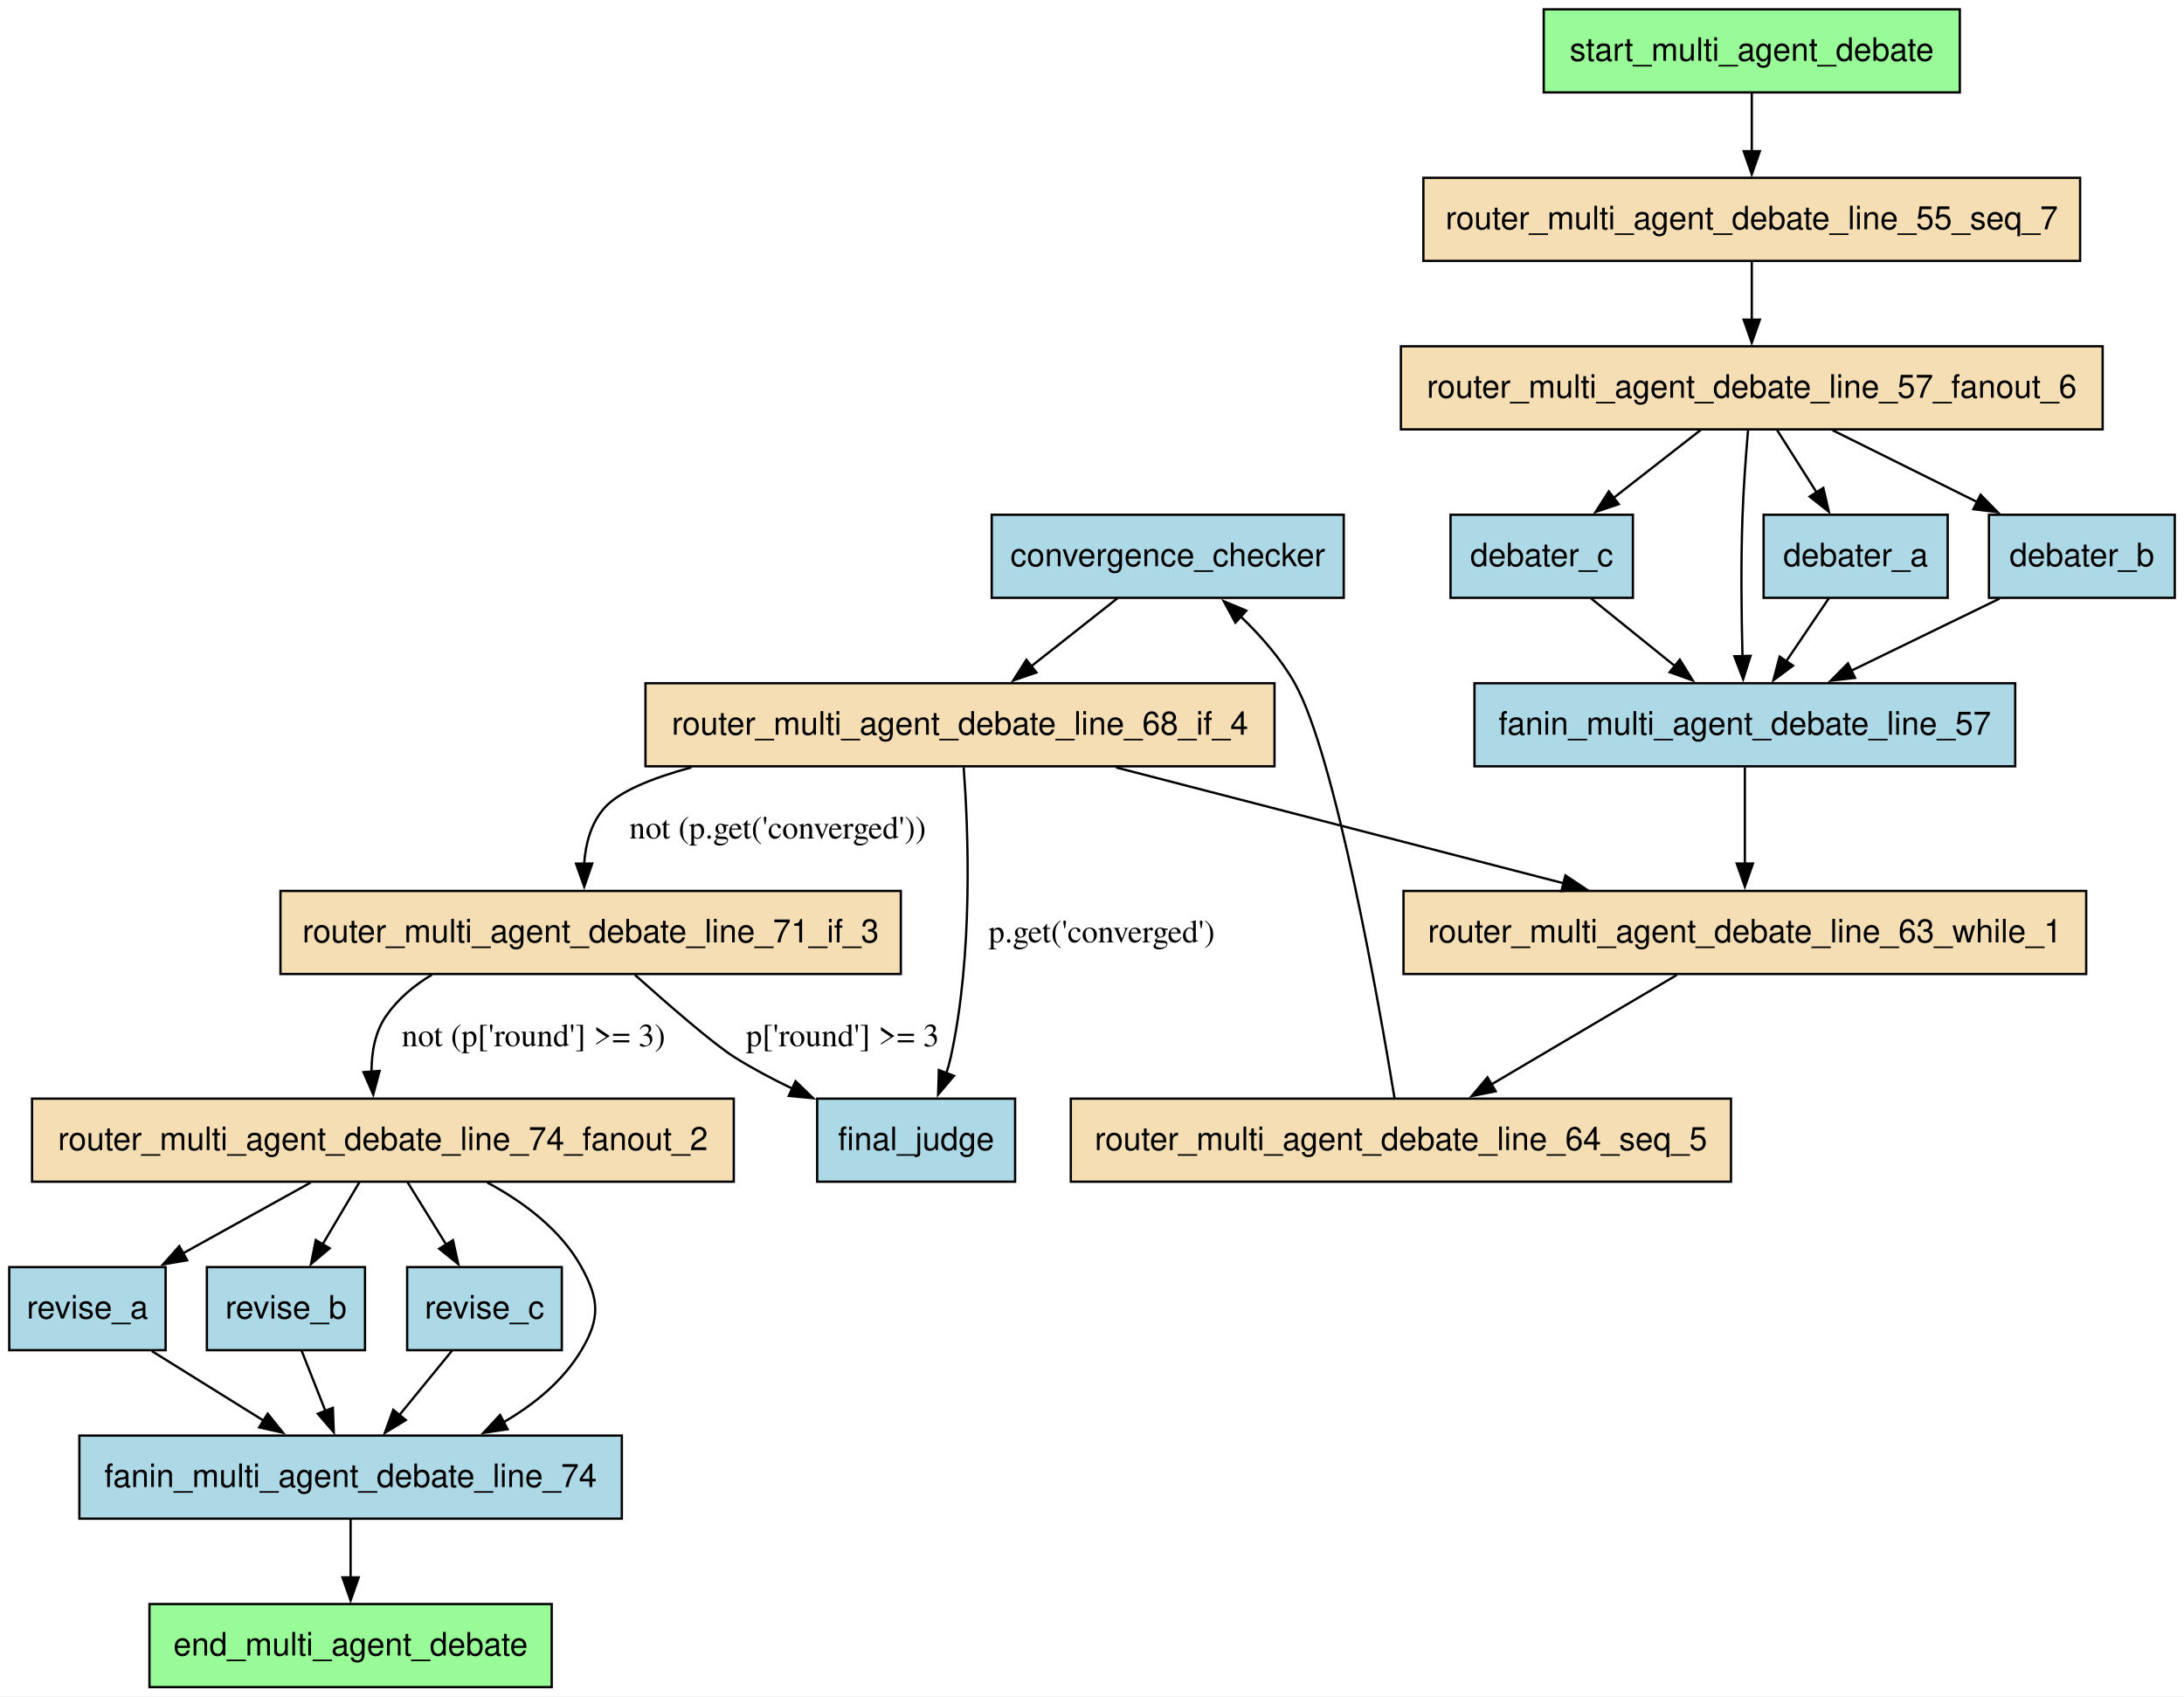
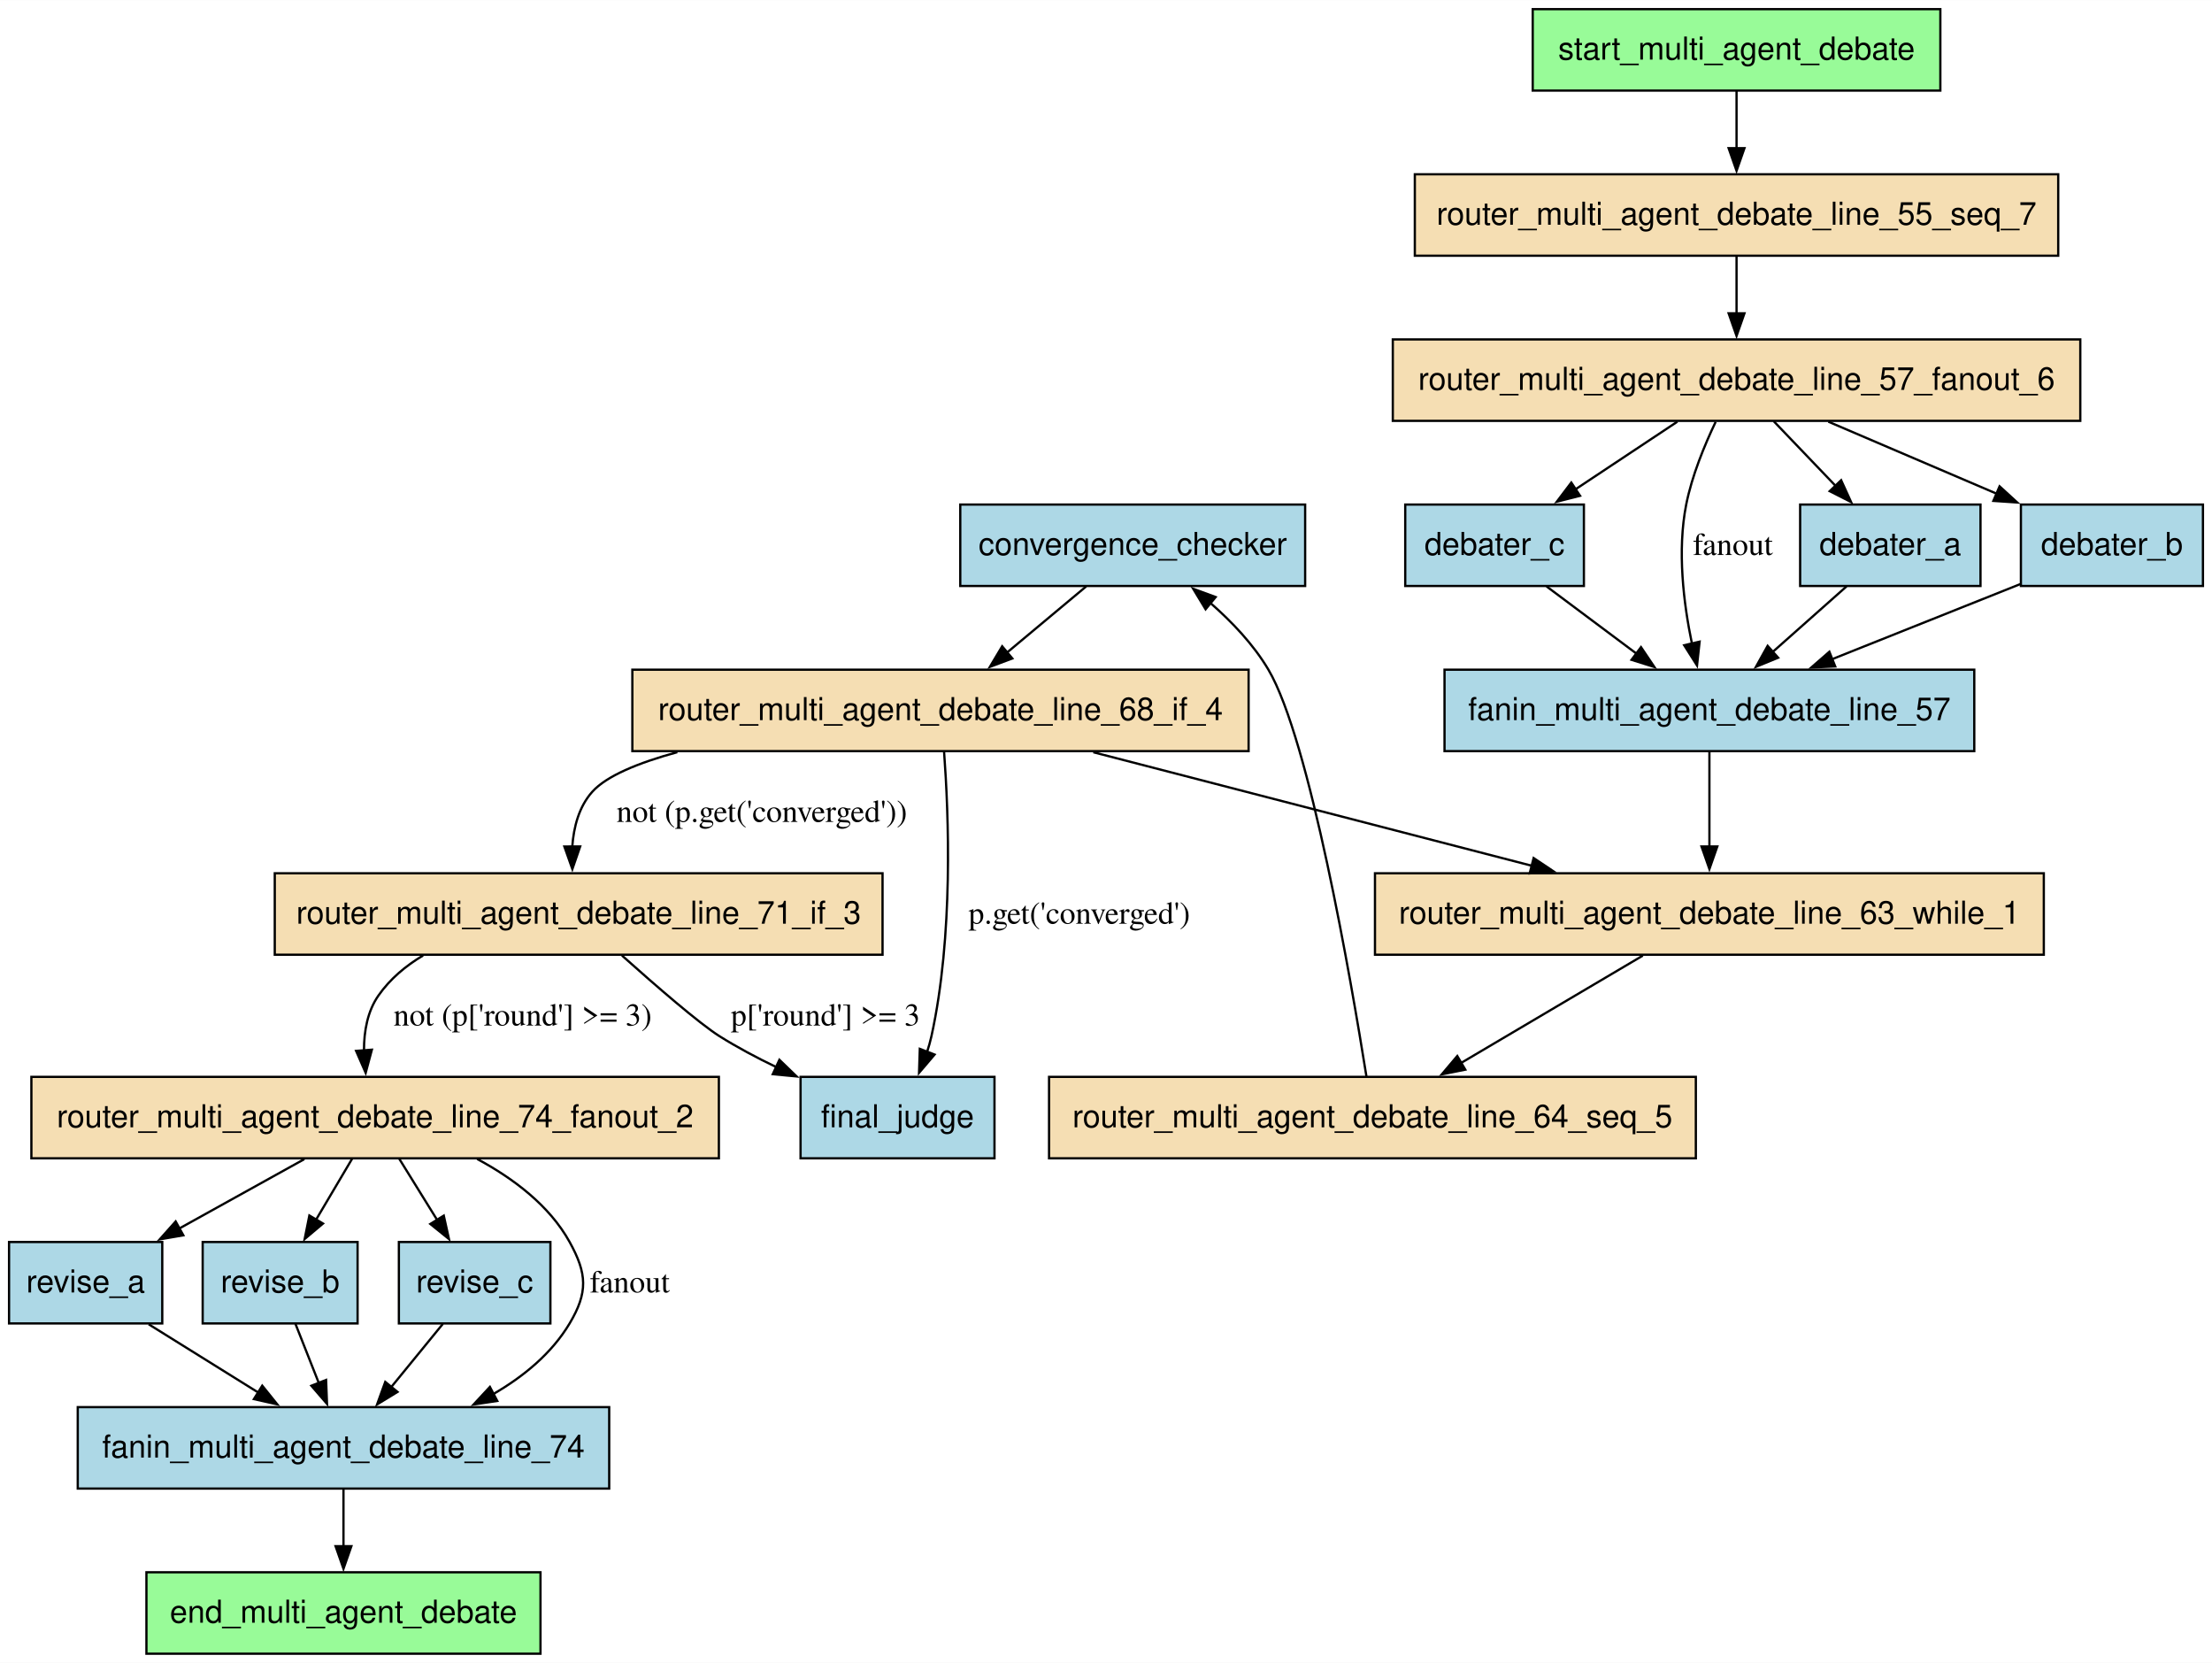
- <svg xmlns="http://www.w3.org/2000/svg" width="946pt" height="735pt" viewBox="0.00 0.00 946.12 735.00">
+ <svg xmlns="http://www.w3.org/2000/svg" width="978pt" height="735pt" viewBox="0.00 0.00 978.12 735.00">
  <g id="graph0" class="graph" transform="scale(1 1) rotate(0) translate(4 731)">
-     <polygon fill="white" stroke="none" points="-4,4 -4,-731 942.12,-731 942.12,4 -4,4" />
+     <polygon fill="white" stroke="none" points="-4,4 -4,-731 974.12,-731 974.12,4 -4,4" />
    <g id="node1" class="node">
-       <polygon fill="lightblue" stroke="black" points="578.12,-508 425.62,-508 425.62,-472 578.12,-472 578.12,-508" />
-       <text text-anchor="middle" x="501.88" y="-485.7" font-family="Helvetica,sans-Serif" font-size="14.00">convergence_checker</text>
+       <polygon fill="lightblue" stroke="black" points="573.12,-508 420.62,-508 420.62,-472 573.12,-472 573.12,-508" />
+       <text text-anchor="middle" x="496.88" y="-485.7" font-family="Helvetica,sans-Serif" font-size="14.00">convergence_checker</text>
    </g>
    <g id="node16" class="node">
      <polygon fill="wheat" stroke="black" points="548.12,-435 275.62,-435 275.62,-399 548.12,-399 548.12,-435" />
      <text text-anchor="middle" x="411.88" y="-412.7" font-family="Helvetica,sans-Serif" font-size="14.00">router_multi_agent_debate_line_68_if_4</text>
    </g>
    <g id="edge14" class="edge">
-       <path fill="none" stroke="black" d="M480.09,-471.81C468.9,-462.98 455.06,-452.07 442.79,-442.39" />
-       <polygon fill="black" stroke="black" points="444.98,-439.66 434.96,-436.21 440.64,-445.15 444.98,-439.66" />
+       <path fill="none" stroke="black" d="M476.3,-471.81C465.73,-462.98 452.66,-452.07 441.07,-442.39" />
+       <polygon fill="black" stroke="black" points="443.64,-439.97 433.72,-436.25 439.15,-445.34 443.64,-439.97" />
    </g>
    <g id="node2" class="node">
-       <polygon fill="lightblue" stroke="black" points="839.75,-508 760,-508 760,-472 839.75,-472 839.75,-508" />
-       <text text-anchor="middle" x="799.88" y="-485.7" font-family="Helvetica,sans-Serif" font-size="14.00">debater_a</text>
+       <polygon fill="lightblue" stroke="black" points="871.75,-508 792,-508 792,-472 871.75,-472 871.75,-508" />
+       <text text-anchor="middle" x="831.88" y="-485.7" font-family="Helvetica,sans-Serif" font-size="14.00">debater_a</text>
    </g>
    <g id="node6" class="node">
      <polygon fill="lightblue" stroke="black" points="869,-435 634.75,-435 634.75,-399 869,-399 869,-435" />
      <text text-anchor="middle" x="751.88" y="-412.7" font-family="Helvetica,sans-Serif" font-size="14.00">fanin_multi_agent_debate_line_57</text>
    </g>
    <g id="edge19" class="edge">
-       <path fill="none" stroke="black" d="M788.26,-471.81C782.71,-463.62 775.96,-453.62 769.78,-444.48" />
-       <polygon fill="black" stroke="black" points="772.74,-442.61 764.24,-436.28 766.94,-446.53 772.74,-442.61" />
+       <path fill="none" stroke="black" d="M812.51,-471.81C802.66,-463.07 790.51,-452.28 779.67,-442.67" />
+       <polygon fill="black" stroke="black" points="782.27,-440.3 772.47,-436.28 777.63,-445.54 782.27,-440.3" />
    </g>
    <g id="node3" class="node">
-       <polygon fill="lightblue" stroke="black" points="938.12,-508 857.62,-508 857.62,-472 938.12,-472 938.12,-508" />
-       <text text-anchor="middle" x="897.88" y="-485.7" font-family="Helvetica,sans-Serif" font-size="14.00">debater_b</text>
+       <polygon fill="lightblue" stroke="black" points="970.12,-508 889.62,-508 889.62,-472 970.12,-472 970.12,-508" />
+       <text text-anchor="middle" x="929.88" y="-485.7" font-family="Helvetica,sans-Serif" font-size="14.00">debater_b</text>
    </g>
    <g id="edge21" class="edge">
-       <path fill="none" stroke="black" d="M862.16,-471.63C842.8,-462.22 818.67,-450.48 797.92,-440.39" />
-       <polygon fill="black" stroke="black" points="799.61,-437.32 789.09,-436.1 796.55,-443.62 799.61,-437.32" />
+       <path fill="none" stroke="black" d="M889.48,-472.89C864.76,-463.03 832.82,-450.29 805.94,-439.57" />
+       <polygon fill="black" stroke="black" points="807.52,-436.43 796.94,-435.97 804.93,-442.93 807.52,-436.43" />
    </g>
    <g id="node4" class="node">
-       <polygon fill="lightblue" stroke="black" points="703.38,-508 624.38,-508 624.38,-472 703.38,-472 703.38,-508" />
-       <text text-anchor="middle" x="663.88" y="-485.7" font-family="Helvetica,sans-Serif" font-size="14.00">debater_c</text>
+       <polygon fill="lightblue" stroke="black" points="696.38,-508 617.38,-508 617.38,-472 696.38,-472 696.38,-508" />
+       <text text-anchor="middle" x="656.88" y="-485.7" font-family="Helvetica,sans-Serif" font-size="14.00">debater_c</text>
    </g>
    <g id="edge23" class="edge">
-       <path fill="none" stroke="black" d="M685.18,-471.81C696.12,-462.98 709.65,-452.07 721.65,-442.39" />
-       <polygon fill="black" stroke="black" points="723.7,-445.23 729.29,-436.23 719.31,-439.78 723.7,-445.23" />
+       <path fill="none" stroke="black" d="M679.87,-471.81C691.8,-462.9 706.57,-451.86 719.63,-442.1" />
+       <polygon fill="black" stroke="black" points="721.63,-444.97 727.55,-436.18 717.44,-439.36 721.63,-444.97" />
    </g>
    <g id="node5" class="node">
      <polygon fill="palegreen" stroke="black" points="235,-36 60.75,-36 60.75,0 235,0 235,-36" />
      <text text-anchor="middle" x="147.88" y="-13.7" font-family="Helvetica,sans-Serif" font-size="14.00">end_multi_agent_debate</text>
    </g>
    <g id="node14" class="node">
      <polygon fill="wheat" stroke="black" points="899.75,-345 604,-345 604,-309 899.75,-309 899.75,-345" />
      <text text-anchor="middle" x="751.88" y="-322.7" font-family="Helvetica,sans-Serif" font-size="14.00">router_multi_agent_debate_line_63_while_1</text>
    </g>
    <g id="edge17" class="edge">
      <path fill="none" stroke="black" d="M751.88,-398.61C751.88,-386.68 751.88,-370.57 751.88,-356.74" />
      <polygon fill="black" stroke="black" points="755.38,-356.86 751.88,-346.86 748.38,-356.86 755.38,-356.86" />
    </g>
    <g id="node7" class="node">
      <polygon fill="lightblue" stroke="black" points="265.38,-109 30.38,-109 30.38,-73 265.38,-73 265.38,-109" />
      <text text-anchor="middle" x="147.88" y="-86.7" font-family="Helvetica,sans-Serif" font-size="14.00">fanin_multi_agent_debate_line_74</text>
    </g>
    <g id="edge26" class="edge">
      <path fill="none" stroke="black" d="M147.88,-72.81C147.88,-65.23 147.88,-56.1 147.88,-47.54" />
      <polygon fill="black" stroke="black" points="151.38,-47.54 147.88,-37.54 144.38,-47.54 151.38,-47.54" />
    </g>
    <g id="node8" class="node">
      <polygon fill="lightblue" stroke="black" points="435.75,-255 350,-255 350,-219 435.75,-219 435.75,-255" />
      <text text-anchor="middle" x="392.88" y="-232.7" font-family="Helvetica,sans-Serif" font-size="14.00">final_judge</text>
    </g>
    <g id="node9" class="node">
      <polygon fill="lightblue" stroke="black" points="67.75,-182 0,-182 0,-146 67.75,-146 67.75,-182" />
      <text text-anchor="middle" x="33.88" y="-159.7" font-family="Helvetica,sans-Serif" font-size="14.00">revise_a</text>
    </g>
    <g id="edge4" class="edge">
      <path fill="none" stroke="black" d="M61.76,-145.63C76.39,-136.52 94.52,-125.23 110.36,-115.36" />
      <polygon fill="black" stroke="black" points="111.96,-118.49 118.6,-110.24 108.26,-112.55 111.96,-118.49" />
    </g>
    <g id="node10" class="node">
      <polygon fill="lightblue" stroke="black" points="154.12,-182 85.62,-182 85.62,-146 154.12,-146 154.12,-182" />
      <text text-anchor="middle" x="119.88" y="-159.7" font-family="Helvetica,sans-Serif" font-size="14.00">revise_b</text>
    </g>
    <g id="edge6" class="edge">
      <path fill="none" stroke="black" d="M126.65,-145.81C129.75,-137.96 133.49,-128.47 136.97,-119.66" />
      <polygon fill="black" stroke="black" points="140.19,-121.02 140.6,-110.44 133.68,-118.46 140.19,-121.02" />
    </g>
    <g id="node11" class="node">
      <polygon fill="lightblue" stroke="black" points="239.38,-182 172.38,-182 172.38,-146 239.38,-146 239.38,-182" />
      <text text-anchor="middle" x="205.88" y="-159.7" font-family="Helvetica,sans-Serif" font-size="14.00">revise_c</text>
    </g>
    <g id="edge8" class="edge">
      <path fill="none" stroke="black" d="M191.83,-145.81C185,-137.44 176.63,-127.2 169.03,-117.9" />
      <polygon fill="black" stroke="black" points="171.78,-115.73 162.74,-110.2 166.36,-120.16 171.78,-115.73" />
    </g>
    <g id="node12" class="node">
-       <polygon fill="wheat" stroke="black" points="897.12,-654 612.62,-654 612.62,-618 897.12,-618 897.12,-654" />
-       <text text-anchor="middle" x="754.88" y="-631.7" font-family="Helvetica,sans-Serif" font-size="14.00">router_multi_agent_debate_line_55_seq_7</text>
+       <polygon fill="wheat" stroke="black" points="906.12,-654 621.62,-654 621.62,-618 906.12,-618 906.12,-654" />
+       <text text-anchor="middle" x="763.88" y="-631.7" font-family="Helvetica,sans-Serif" font-size="14.00">router_multi_agent_debate_line_55_seq_7</text>
    </g>
    <g id="node13" class="node">
-       <polygon fill="wheat" stroke="black" points="906.88,-581 602.88,-581 602.88,-545 906.88,-545 906.88,-581" />
-       <text text-anchor="middle" x="754.88" y="-558.7" font-family="Helvetica,sans-Serif" font-size="14.00">router_multi_agent_debate_line_57_fanout_6</text>
+       <polygon fill="wheat" stroke="black" points="915.88,-581 611.88,-581 611.88,-545 915.88,-545 915.88,-581" />
+       <text text-anchor="middle" x="763.88" y="-558.7" font-family="Helvetica,sans-Serif" font-size="14.00">router_multi_agent_debate_line_57_fanout_6</text>
    </g>
    <g id="edge24" class="edge">
-       <path fill="none" stroke="black" d="M754.88,-617.81C754.88,-610.23 754.88,-601.1 754.88,-592.54" />
-       <polygon fill="black" stroke="black" points="758.38,-592.54 754.88,-582.54 751.38,-592.54 758.38,-592.54" />
+       <path fill="none" stroke="black" d="M763.88,-617.81C763.88,-610.23 763.88,-601.1 763.88,-592.54" />
+       <polygon fill="black" stroke="black" points="767.38,-592.54 763.88,-582.54 760.38,-592.54 767.38,-592.54" />
    </g>
    <g id="edge18" class="edge">
-       <path fill="none" stroke="black" d="M765.77,-544.81C770.96,-536.62 777.3,-526.62 783.09,-517.48" />
-       <polygon fill="black" stroke="black" points="785.87,-519.63 788.27,-509.31 779.96,-515.88 785.87,-519.63" />
+       <path fill="none" stroke="black" d="M780.34,-544.81C788.52,-536.27 798.57,-525.77 807.62,-516.32" />
+       <polygon fill="black" stroke="black" points="810.13,-518.76 814.52,-509.12 805.07,-513.92 810.13,-518.76" />
    </g>
    <g id="edge20" class="edge">
-       <path fill="none" stroke="black" d="M789.86,-544.63C808.73,-535.26 832.24,-523.59 852.5,-513.53" />
-       <polygon fill="black" stroke="black" points="854,-516.69 861.4,-509.11 850.89,-510.42 854,-516.69" />
+       <path fill="none" stroke="black" d="M804.48,-544.63C826.97,-535.01 855.14,-522.96 879.08,-512.72" />
+       <polygon fill="black" stroke="black" points="880.19,-516.06 888.01,-508.91 877.44,-509.62 880.19,-516.06" />
    </g>
    <g id="edge22" class="edge">
-       <path fill="none" stroke="black" d="M732.85,-544.81C721.42,-535.9 707.27,-524.86 694.77,-515.1" />
-       <polygon fill="black" stroke="black" points="697.25,-512.6 687.21,-509.21 692.94,-518.12 697.25,-512.6" />
+       <path fill="none" stroke="black" d="M737.7,-544.63C724.1,-535.61 707.28,-524.44 692.51,-514.64" />
+       <polygon fill="black" stroke="black" points="694.68,-511.88 684.41,-509.27 690.81,-517.72 694.68,-511.88" />
    </g>
    <g id="edge16" class="edge">
-       <path fill="none" stroke="black" d="M753.25,-544.51C752.35,-533.95 751.33,-520.21 750.88,-508 750.11,-487.45 750.4,-464.24 750.86,-446.53" />
-       <polygon fill="black" stroke="black" points="754.35,-446.87 751.15,-436.77 747.35,-446.67 754.35,-446.87" />
+       <path fill="none" stroke="black" d="M754.64,-544.55C749.71,-534.23 744.15,-520.73 741.62,-508 737.59,-487.6 740.46,-464.25 744.17,-446.45" />
+       <polygon fill="black" stroke="black" points="747.55,-447.39 746.4,-436.86 740.73,-445.81 747.55,-447.39" />
+       <text text-anchor="middle" x="762.25" y="-485.7" font-family="Times,serif" font-size="14.00">fanout</text>
    </g>
    <g id="node15" class="node">
      <polygon fill="wheat" stroke="black" points="745.88,-255 459.88,-255 459.88,-219 745.88,-219 745.88,-255" />
      <text text-anchor="middle" x="602.88" y="-232.7" font-family="Helvetica,sans-Serif" font-size="14.00">router_multi_agent_debate_line_64_seq_5</text>
    </g>
    <g id="edge15" class="edge">
      <path fill="none" stroke="black" d="M722.44,-308.61C699.38,-294.99 667.09,-275.93 641.88,-261.04" />
      <polygon fill="black" stroke="black" points="643.94,-258.19 633.55,-256.12 640.39,-264.22 643.94,-258.19" />
    </g>
    <g id="edge13" class="edge">
-       <path fill="none" stroke="black" d="M600.12,-255.22C593.22,-297.22 574.43,-403.77 556.88,-435 550.86,-445.7 542.1,-455.66 533.33,-464.04" />
-       <polygon fill="black" stroke="black" points="531.2,-461.25 526.13,-470.55 535.9,-466.44 531.2,-461.25" />
+       <path fill="none" stroke="black" d="M600.21,-255.26C593.49,-297.37 575.1,-404.16 556.88,-435 550.33,-446.09 540.75,-456.17 531.16,-464.54" />
+       <polygon fill="black" stroke="black" points="529.1,-461.71 523.61,-470.77 533.55,-467.11 529.1,-461.71" />
    </g>
    <g id="edge12" class="edge">
      <path fill="none" stroke="black" d="M413.47,-398.58C415.49,-371.39 417.64,-317.39 407.88,-273 407.36,-270.68 406.7,-268.32 405.94,-265.98" />
      <polygon fill="black" stroke="black" points="409.26,-264.86 402.39,-256.79 402.73,-267.38 409.26,-264.86" />
      <text text-anchor="middle" x="473.24" y="-322.7" font-family="Times,serif" font-size="14.00">p.get('converged')</text>
    </g>
    <g id="edge25" class="edge">
      <path fill="none" stroke="black" d="M479.45,-398.51C535.31,-384.05 614.68,-363.51 673.35,-348.32" />
      <polygon fill="black" stroke="black" points="674.15,-351.73 682.96,-345.84 672.4,-344.95 674.15,-351.73" />
    </g>
    <g id="node17" class="node">
      <polygon fill="wheat" stroke="black" points="386.25,-345 117.5,-345 117.5,-309 386.25,-309 386.25,-345" />
      <text text-anchor="middle" x="251.88" y="-322.7" font-family="Helvetica,sans-Serif" font-size="14.00">router_multi_agent_debate_line_71_if_3</text>
    </g>
    <g id="edge11" class="edge">
      <path fill="none" stroke="black" d="M295.51,-398.54C278.28,-393.84 264.18,-388.05 257.88,-381 252.02,-374.45 249.68,-365.48 249.05,-356.78" />
      <polygon fill="black" stroke="black" points="252.55,-356.86 249.09,-346.84 245.55,-356.83 252.55,-356.86" />
      <text text-anchor="middle" x="332.88" y="-367.7" font-family="Times,serif" font-size="14.00">not (p.get('converged'))</text>
    </g>
    <g id="edge10" class="edge">
      <path fill="none" stroke="black" d="M271.02,-308.65C285.82,-295.43 305.24,-278.59 314.12,-273 321.96,-268.07 330.6,-263.48 339.21,-259.35" />
      <polygon fill="black" stroke="black" points="340.64,-262.55 348.26,-255.19 337.71,-256.19 340.64,-262.55" />
      <text text-anchor="middle" x="361" y="-277.7" font-family="Times,serif" font-size="14.00">p['round'] &gt;= 3</text>
    </g>
    <g id="node18" class="node">
      <polygon fill="wheat" stroke="black" points="313.88,-255 9.88,-255 9.88,-219 313.88,-219 313.88,-255" />
      <text text-anchor="middle" x="161.88" y="-232.7" font-family="Helvetica,sans-Serif" font-size="14.00">router_multi_agent_debate_line_74_fanout_2</text>
    </g>
    <g id="edge9" class="edge">
      <path fill="none" stroke="black" d="M183.09,-308.66C175.39,-304.09 168.5,-298.31 163.38,-291 158.49,-284.03 156.94,-275.19 156.95,-266.73" />
      <polygon fill="black" stroke="black" points="160.44,-267.01 157.7,-256.77 153.46,-266.48 160.44,-267.01" />
      <text text-anchor="middle" x="227.12" y="-277.7" font-family="Times,serif" font-size="14.00">not (p['round'] &gt;= 3)</text>
    </g>
    <g id="edge2" class="edge">
      <path fill="none" stroke="black" d="M206.99,-218.71C222.84,-210.2 238.92,-198.2 247.88,-182 255.62,-168 256.07,-159.74 247.88,-146 239.94,-132.71 227.48,-122.49 214.01,-114.71" />
      <polygon fill="black" stroke="black" points="215.89,-111.74 205.41,-110.17 212.63,-117.94 215.89,-111.74" />
+       <text text-anchor="middle" x="274.48" y="-159.7" font-family="Times,serif" font-size="14.00">fanout</text>
    </g>
    <g id="edge3" class="edge">
      <path fill="none" stroke="black" d="M130.56,-218.63C113.9,-209.39 93.21,-197.91 75.24,-187.95" />
      <polygon fill="black" stroke="black" points="77.07,-184.96 66.63,-183.17 73.68,-191.08 77.07,-184.96" />
    </g>
    <g id="edge5" class="edge">
      <path fill="none" stroke="black" d="M151.71,-218.81C146.91,-210.7 141.07,-200.84 135.71,-191.78" />
      <polygon fill="black" stroke="black" points="138.82,-190.16 130.72,-183.33 132.8,-193.72 138.82,-190.16" />
    </g>
    <g id="edge7" class="edge">
      <path fill="none" stroke="black" d="M172.53,-218.81C177.55,-210.7 183.67,-200.84 189.28,-191.78" />
      <polygon fill="black" stroke="black" points="192.23,-193.66 194.52,-183.32 186.28,-189.97 192.23,-193.66" />
    </g>
    <g id="node19" class="node">
-       <polygon fill="palegreen" stroke="black" points="845,-727 664.75,-727 664.75,-691 845,-691 845,-727" />
-       <text text-anchor="middle" x="754.88" y="-704.7" font-family="Helvetica,sans-Serif" font-size="14.00">start_multi_agent_debate</text>
+       <polygon fill="palegreen" stroke="black" points="854,-727 673.75,-727 673.75,-691 854,-691 854,-727" />
+       <text text-anchor="middle" x="763.88" y="-704.7" font-family="Helvetica,sans-Serif" font-size="14.00">start_multi_agent_debate</text>
    </g>
    <g id="edge1" class="edge">
-       <path fill="none" stroke="black" d="M754.88,-690.81C754.88,-683.23 754.88,-674.1 754.88,-665.54" />
-       <polygon fill="black" stroke="black" points="758.38,-665.54 754.88,-655.54 751.38,-665.54 758.38,-665.54" />
+       <path fill="none" stroke="black" d="M763.88,-690.81C763.88,-683.23 763.88,-674.1 763.88,-665.54" />
+       <polygon fill="black" stroke="black" points="767.38,-665.54 763.88,-655.54 760.38,-665.54 767.38,-665.54" />
    </g>
  </g>
</svg>
